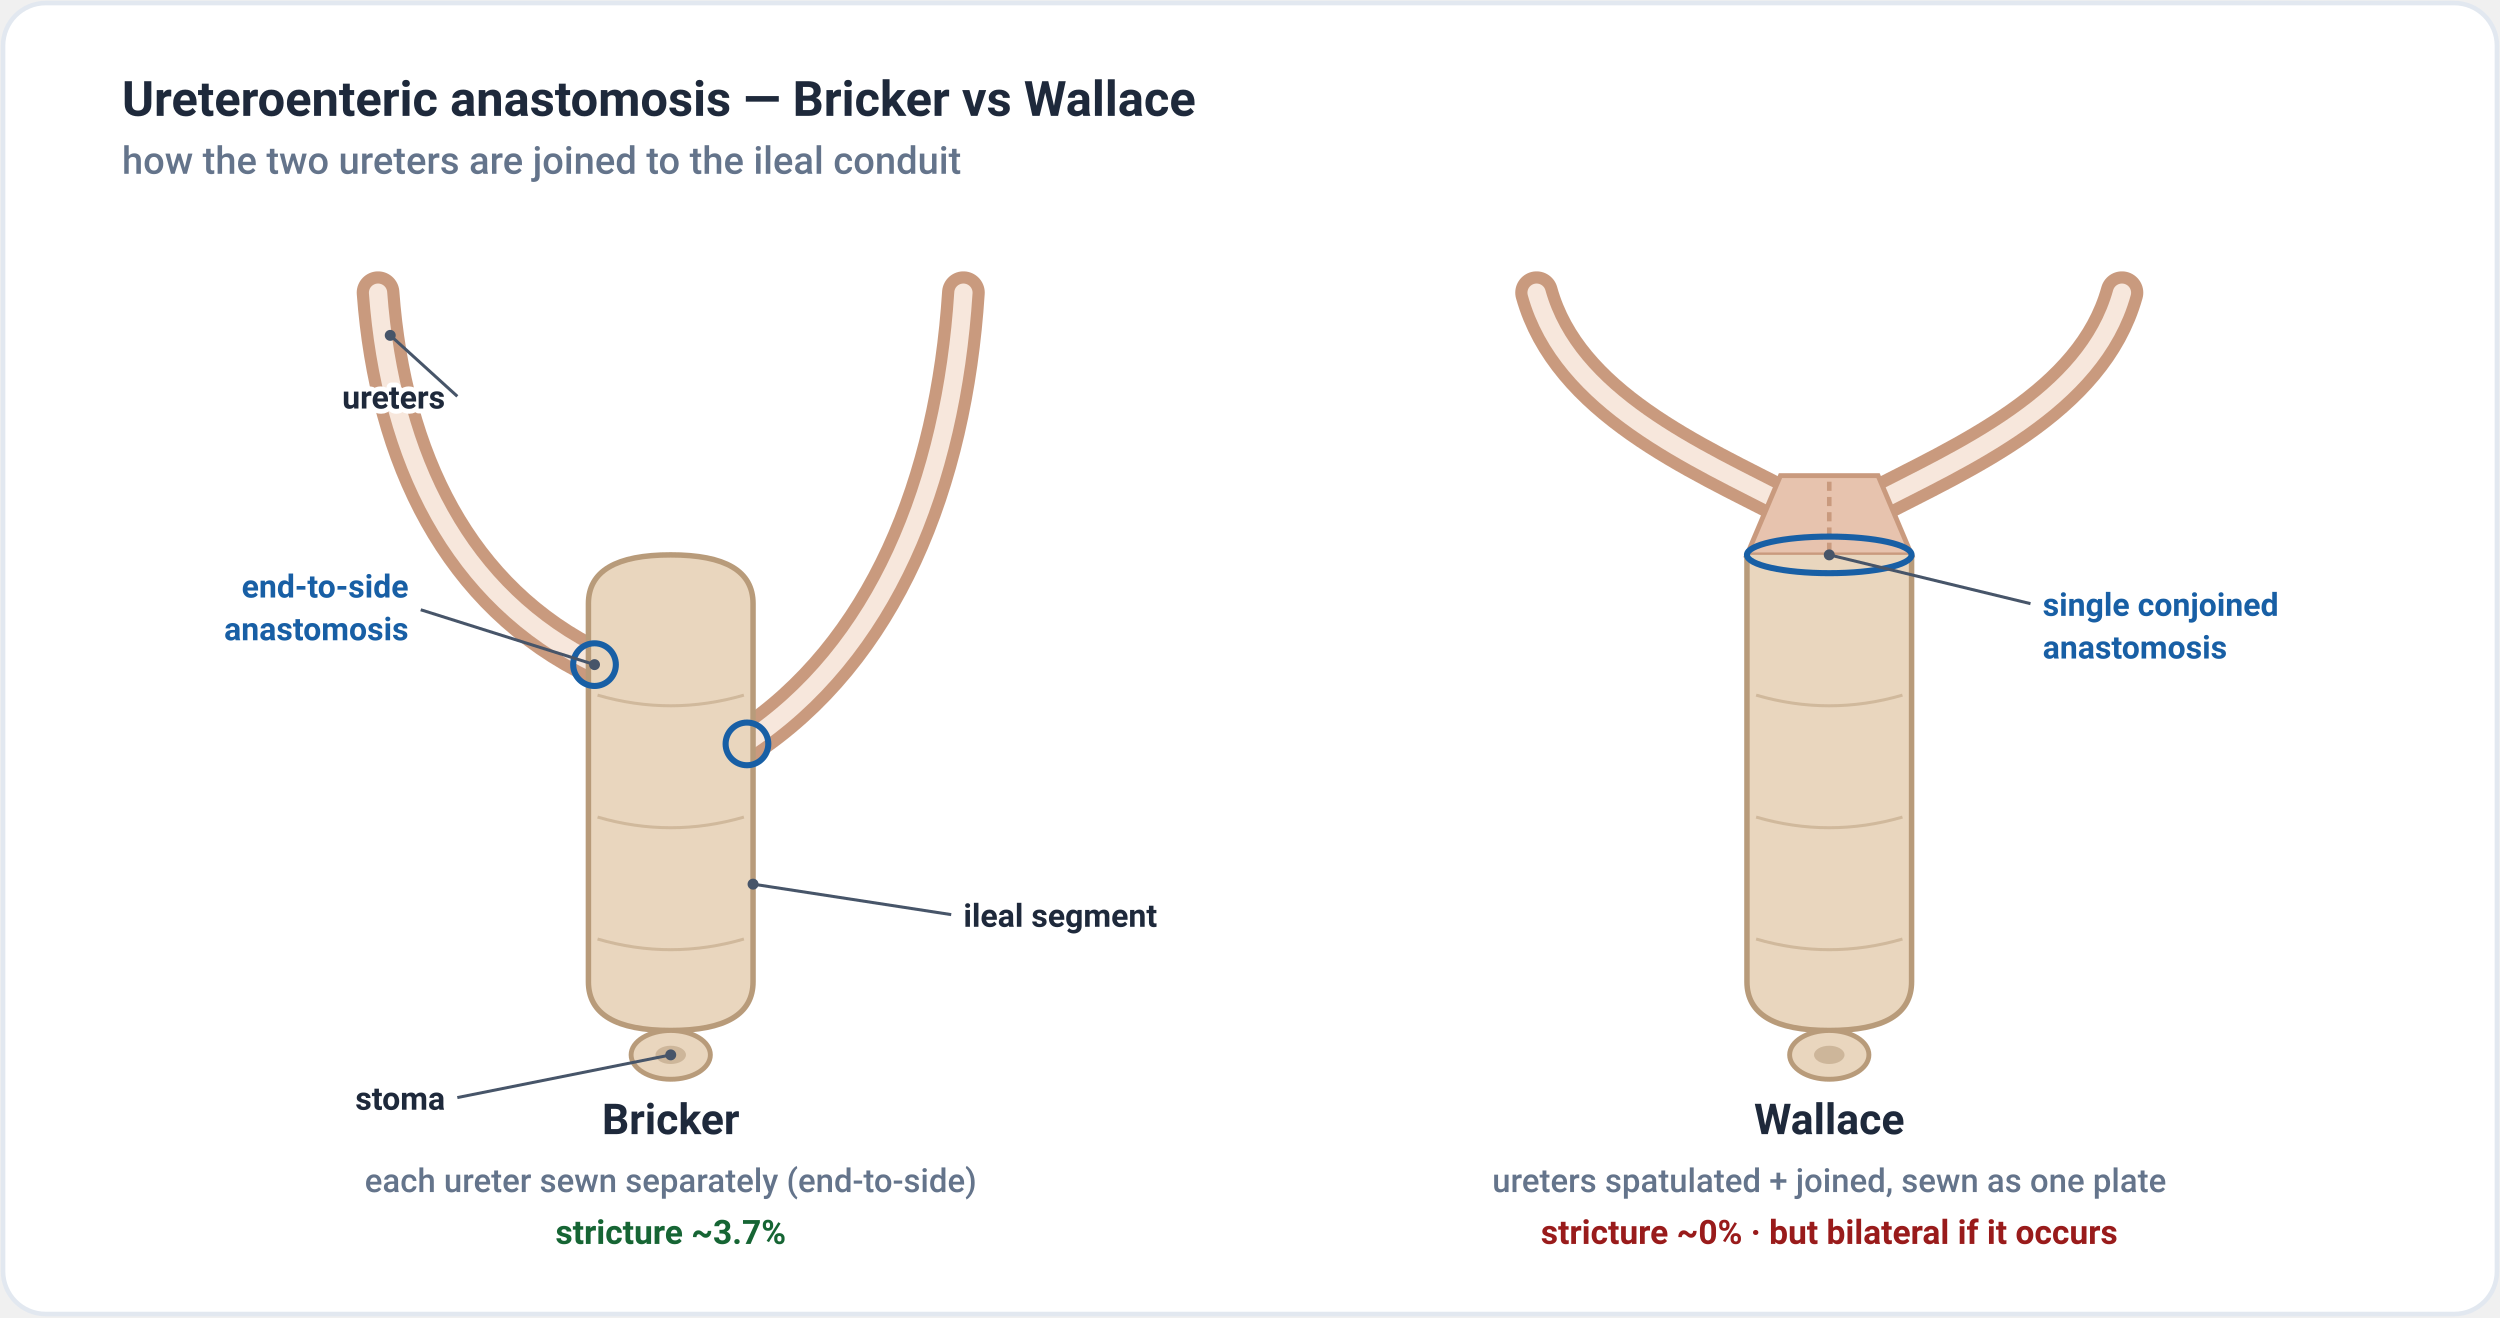
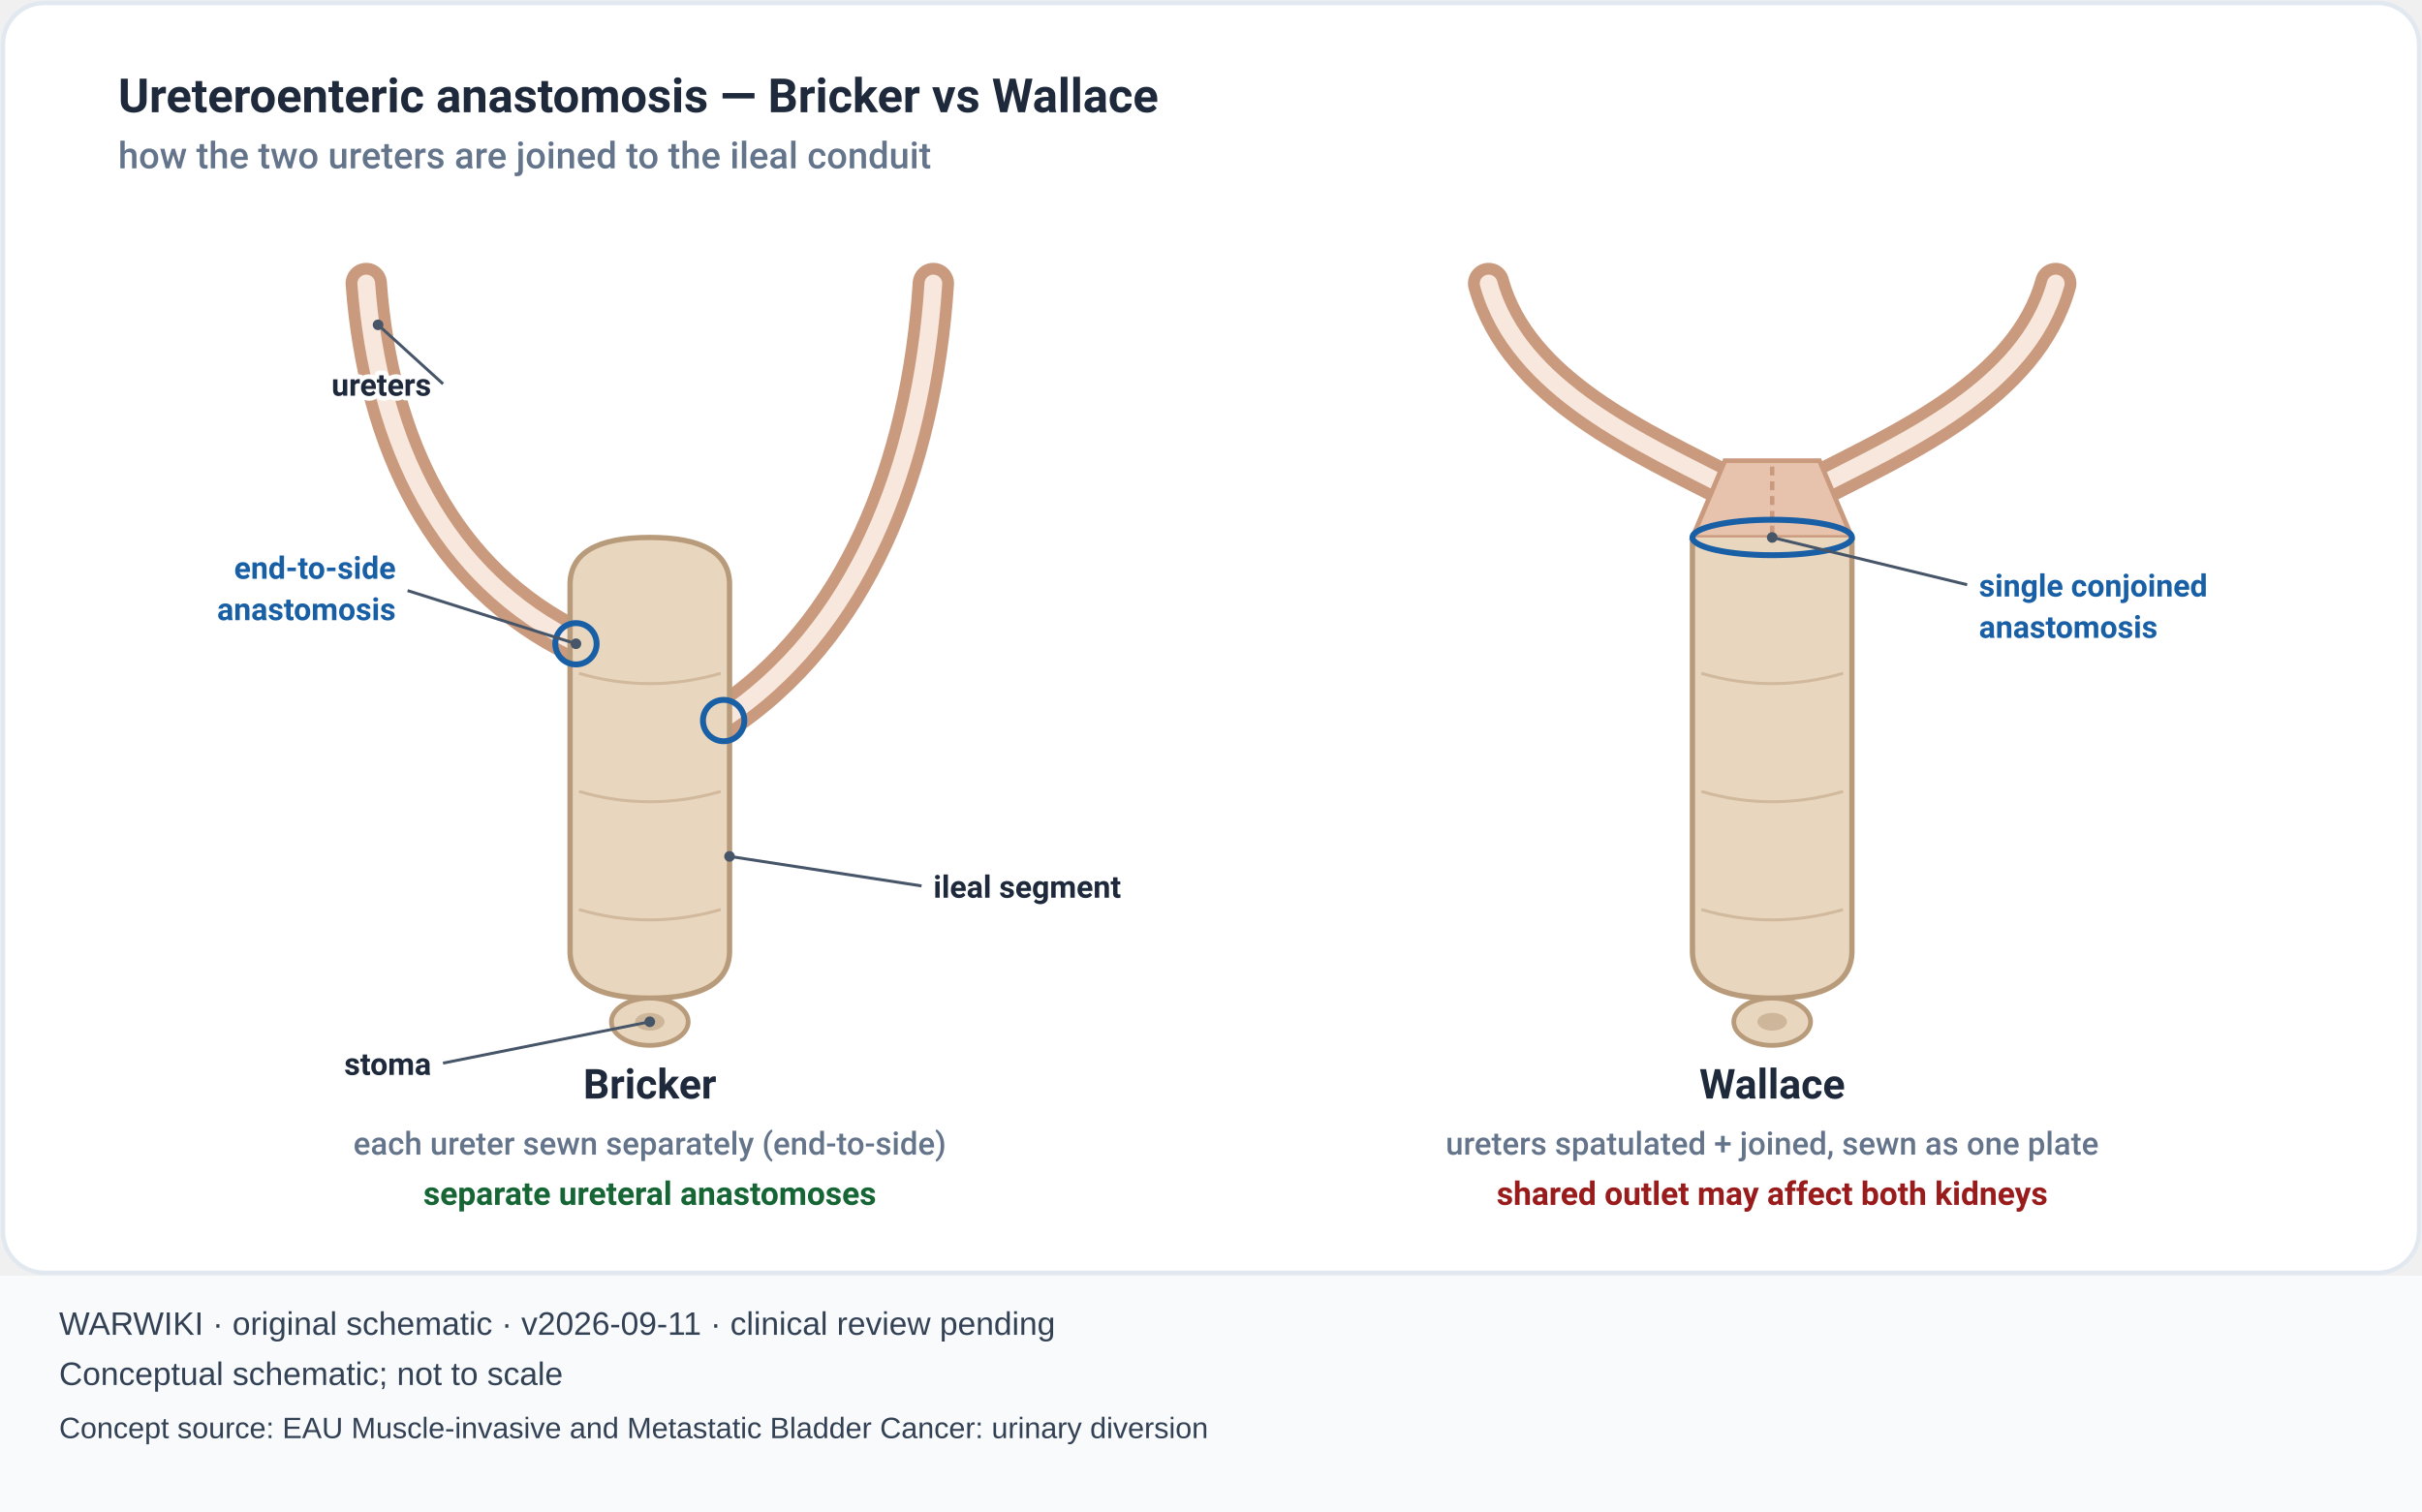
- <svg xmlns="http://www.w3.org/2000/svg" viewBox="0 0 820 432" width="820" height="432" role="img" aria-label="Two panels of ureteroenteric anastomosis to an ileal conduit. Bricker: each ureter is anastomosed separately end-to-side to the closed proximal ileum. Wallace: the two ureters are spatulated and joined into a single plate sewn to the open proximal ileal end.">
+ <svg xmlns="http://www.w3.org/2000/svg" viewBox="0 0 820 512" width="820" height="512" role="img" aria-labelledby="figure-title figure-description">
  <rect x="1" y="1" width="818" height="430" rx="14" fill="#FFFFFF" stroke="#E2E8F0" stroke-width="1.5" />
  <text x="40" y="38" text-anchor="start" font-family="-apple-system, 'Segoe UI', Roboto, Helvetica, Arial, sans-serif" font-size="16" font-weight="700" fill="#1E293B">Ureteroenteric anastomosis — Bricker vs Wallace</text>
  <text x="40" y="57" text-anchor="start" font-family="-apple-system, 'Segoe UI', Roboto, Helvetica, Arial, sans-serif" font-size="12.5" font-weight="500" fill="#64748B">how the two ureters are joined to the ileal conduit</text>
  <path d="M 124 96 C 128 150, 150 196, 196 218" fill="none" stroke="#C99A7E" stroke-width="14" stroke-linecap="round" />
  <path d="M 124 96 C 128 150, 150 196, 196 218" fill="none" stroke="#F7E7DC" stroke-width="6" stroke-linecap="round" />
  <path d="M 316 96 C 312 158, 290 214, 244 244" fill="none" stroke="#C99A7E" stroke-width="14" stroke-linecap="round" />
  <path d="M 316 96 C 312 158, 290 214, 244 244" fill="none" stroke="#F7E7DC" stroke-width="6" stroke-linecap="round" />
  <path d="M 193 198 Q 193 182 220 182 Q 247 182 247 198 L 247 322 Q 247 338 220 338 Q 193 338 193 322 Z" fill="#E9D6BE" stroke="#B89B7A" stroke-width="1.8" />
  <path d="M 196 228 Q 220 235 244 228" fill="none" stroke="#B89B7A" stroke-width="1" opacity="0.5" />
  <path d="M 196 268 Q 220 275 244 268" fill="none" stroke="#B89B7A" stroke-width="1" opacity="0.5" />
  <path d="M 196 308 Q 220 315 244 308" fill="none" stroke="#B89B7A" stroke-width="1" opacity="0.5" />
  <ellipse cx="220" cy="346" rx="13" ry="8" fill="#E9D6BE" stroke="#B89B7A" stroke-width="1.6" />
  <ellipse cx="220" cy="346" rx="5" ry="3" fill="#CDB69A" />
  <circle cx="195" cy="218" r="7" fill="none" stroke="#185FA5" stroke-width="2" />
  <circle cx="245" cy="244" r="7" fill="none" stroke="#185FA5" stroke-width="2" />
  <text x="220" y="372" text-anchor="middle" font-family="-apple-system, 'Segoe UI', Roboto, Helvetica, Arial, sans-serif" font-size="14" font-weight="700" fill="#1E293B">Bricker</text>
  <text x="220" y="391" text-anchor="middle" font-family="-apple-system, 'Segoe UI', Roboto, Helvetica, Arial, sans-serif" font-size="10.8" font-weight="500" fill="#64748B">each ureter sewn separately (end-to-side)</text>
-   <text x="220" y="408" text-anchor="middle" font-family="-apple-system, 'Segoe UI', Roboto, Helvetica, Arial, sans-serif" font-size="11" font-weight="700" fill="#166534">stricture ~3.7%</text>
+   <text x="220" y="408" text-anchor="middle" font-family="-apple-system, 'Segoe UI', Roboto, Helvetica, Arial, sans-serif" font-size="11" font-weight="700" fill="#166534">separate ureteral anastomoses</text>
  <path d="M 504 96 C 514 132, 556 150, 587 166" fill="none" stroke="#C99A7E" stroke-width="14" stroke-linecap="round" />
  <path d="M 504 96 C 514 132, 556 150, 587 166" fill="none" stroke="#F7E7DC" stroke-width="6" stroke-linecap="round" />
  <path d="M 696 96 C 686 132, 644 150, 613 166" fill="none" stroke="#C99A7E" stroke-width="14" stroke-linecap="round" />
  <path d="M 696 96 C 686 132, 644 150, 613 166" fill="none" stroke="#F7E7DC" stroke-width="6" stroke-linecap="round" />
  <path d="M 584 156 L 616 156 L 627 182 L 573 182 Z" fill="#E7C3AE" stroke="#C99A7E" stroke-width="1.6" />
  <line x1="600" y1="158" x2="600" y2="182" stroke="#C99A7E" stroke-width="1.5" stroke-dasharray="3 2" />
  <path d="M 573 182 L 573 322 Q 573 338 600 338 Q 627 338 627 322 L 627 182" fill="#E9D6BE" stroke="#B89B7A" stroke-width="1.8" />
  <path d="M 576 228 Q 600 235 624 228" fill="none" stroke="#B89B7A" stroke-width="1" opacity="0.5" />
  <path d="M 576 268 Q 600 275 624 268" fill="none" stroke="#B89B7A" stroke-width="1" opacity="0.5" />
  <path d="M 576 308 Q 600 315 624 308" fill="none" stroke="#B89B7A" stroke-width="1" opacity="0.5" />
  <ellipse cx="600" cy="346" rx="13" ry="8" fill="#E9D6BE" stroke="#B89B7A" stroke-width="1.6" />
  <ellipse cx="600" cy="346" rx="5" ry="3" fill="#CDB69A" />
  <ellipse cx="600" cy="182" rx="27" ry="6" fill="none" stroke="#185FA5" stroke-width="2" />
  <text x="600" y="372" text-anchor="middle" font-family="-apple-system, 'Segoe UI', Roboto, Helvetica, Arial, sans-serif" font-size="14" font-weight="700" fill="#1E293B">Wallace</text>
  <text x="600" y="391" text-anchor="middle" font-family="-apple-system, 'Segoe UI', Roboto, Helvetica, Arial, sans-serif" font-size="10.8" font-weight="500" fill="#64748B">ureters spatulated + joined, sewn as one plate</text>
-   <text x="600" y="408" text-anchor="middle" font-family="-apple-system, 'Segoe UI', Roboto, Helvetica, Arial, sans-serif" font-size="11" font-weight="700" fill="#991B1B">stricture ~0% · but bilateral if it occurs</text>
+   <text x="600" y="408" text-anchor="middle" font-family="-apple-system, 'Segoe UI', Roboto, Helvetica, Arial, sans-serif" font-size="11" font-weight="700" fill="#991B1B">shared outlet may affect both kidneys</text>
  <line x1="128" y1="110" x2="150" y2="130" stroke="#475569" stroke-width="1" />
  <circle cx="128" cy="110" r="1.8" fill="#475569" />
  <text x="146" y="134" text-anchor="end" font-family="-apple-system, 'Segoe UI', Roboto, Helvetica, Arial, sans-serif" font-size="10.5" font-weight="600" fill="#1E293B" paint-order="stroke" stroke="#FFFFFF" stroke-width="3.2" stroke-linejoin="round">ureters</text>
  <line x1="247" y1="290" x2="312" y2="300" stroke="#475569" stroke-width="1" />
  <circle cx="247" cy="290" r="1.8" fill="#475569" />
  <text x="316" y="304" text-anchor="start" font-family="-apple-system, 'Segoe UI', Roboto, Helvetica, Arial, sans-serif" font-size="10.5" font-weight="600" fill="#1E293B" paint-order="stroke" stroke="#FFFFFF" stroke-width="3.2" stroke-linejoin="round">ileal segment</text>
  <line x1="195" y1="218" x2="138" y2="200" stroke="#475569" stroke-width="1" />
  <circle cx="195" cy="218" r="1.8" fill="#475569" />
  <text x="134" y="196" text-anchor="end" font-family="-apple-system, 'Segoe UI', Roboto, Helvetica, Arial, sans-serif" font-size="10.5" font-weight="600" fill="#185FA5" paint-order="stroke" stroke="#FFFFFF" stroke-width="3.2" stroke-linejoin="round">end-to-side</text>
  <text x="134" y="210" text-anchor="end" font-family="-apple-system, 'Segoe UI', Roboto, Helvetica, Arial, sans-serif" font-size="10.5" font-weight="600" fill="#185FA5" paint-order="stroke" stroke="#FFFFFF" stroke-width="3.2" stroke-linejoin="round">anastomosis</text>
  <line x1="220" y1="346" x2="150" y2="360" stroke="#475569" stroke-width="1" />
  <circle cx="220" cy="346" r="1.8" fill="#475569" />
  <text x="146" y="364" text-anchor="end" font-family="-apple-system, 'Segoe UI', Roboto, Helvetica, Arial, sans-serif" font-size="10.5" font-weight="600" fill="#1E293B" paint-order="stroke" stroke="#FFFFFF" stroke-width="3.2" stroke-linejoin="round">stoma</text>
  <line x1="600" y1="182" x2="666" y2="198" stroke="#475569" stroke-width="1" />
  <circle cx="600" cy="182" r="1.8" fill="#475569" />
  <text x="670" y="202" text-anchor="start" font-family="-apple-system, 'Segoe UI', Roboto, Helvetica, Arial, sans-serif" font-size="10.5" font-weight="600" fill="#185FA5" paint-order="stroke" stroke="#FFFFFF" stroke-width="3.2" stroke-linejoin="round">single conjoined</text>
  <text x="670" y="216" text-anchor="start" font-family="-apple-system, 'Segoe UI', Roboto, Helvetica, Arial, sans-serif" font-size="10.5" font-weight="600" fill="#185FA5" paint-order="stroke" stroke="#FFFFFF" stroke-width="3.2" stroke-linejoin="round">anastomosis</text>
+   <g id="figure-provenance">
+     <rect x="0" y="432" width="820" height="80" fill="#F8FAFC" />
+     <text x="20" y="452" font-family="Arial, sans-serif" font-size="11" fill="#334155">WARWIKI · original schematic · v2026-09-11 · clinical review pending</text>
+     <text x="20" y="469" font-family="Arial, sans-serif" font-size="11" fill="#334155">Conceptual schematic; not to scale</text>
+     <a href="https://uroweb.org/guidelines/muscle-invasive-and-metastatic-bladder-cancer/chapter/disease-management">
+       <text x="20" y="487" font-family="Arial, sans-serif" font-size="10" fill="#334155">Concept source: EAU Muscle-invasive and Metastatic Bladder Cancer: urinary diversion</text>
+     </a>
+   </g>
</svg>
